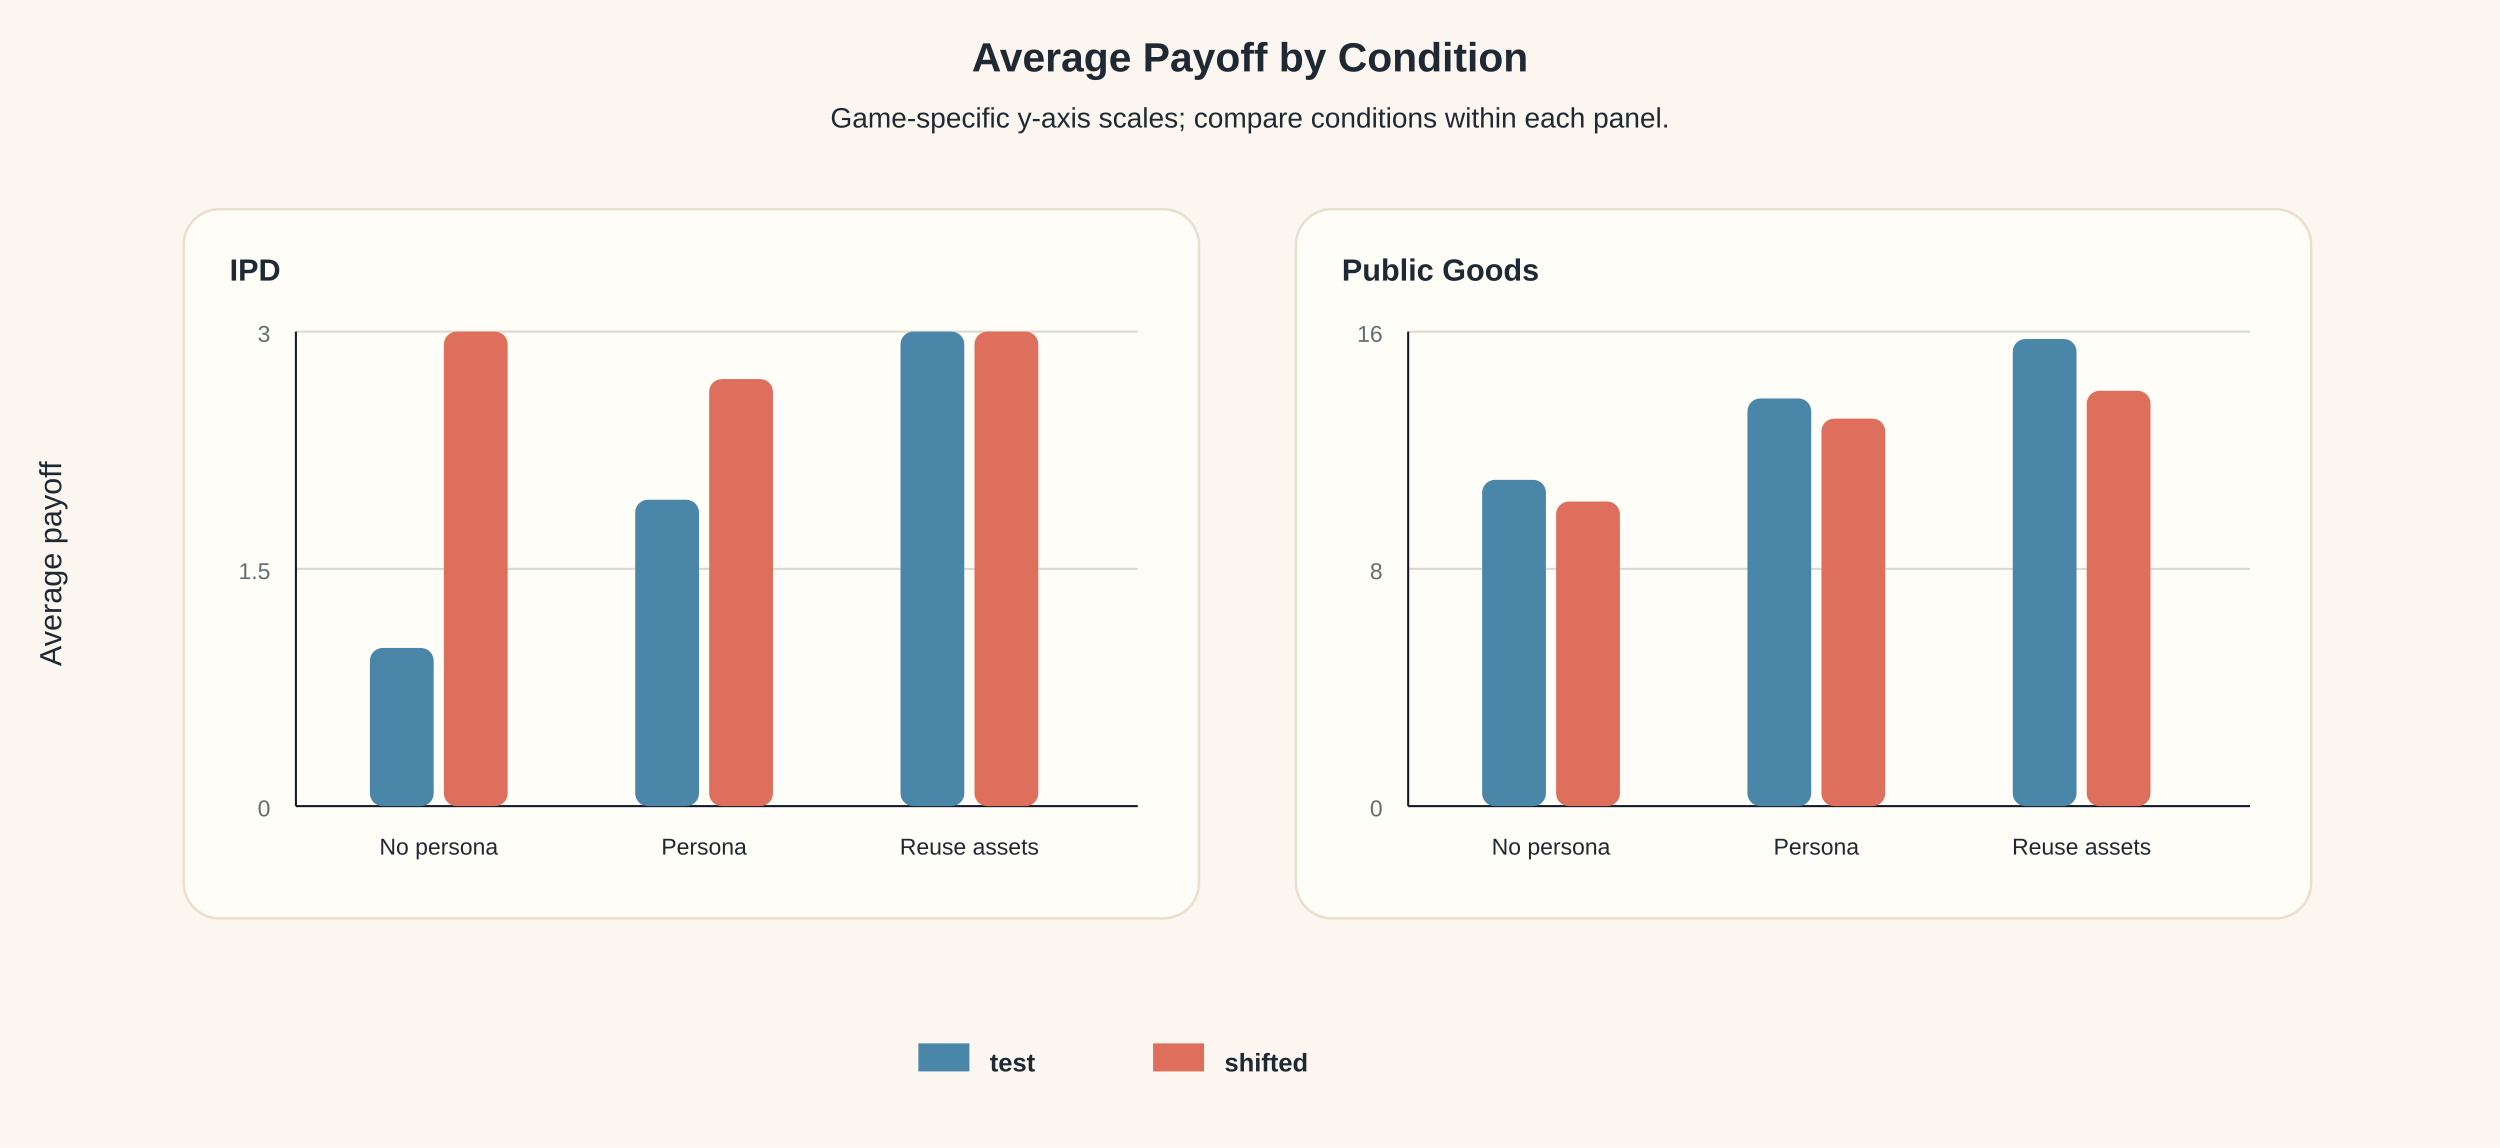
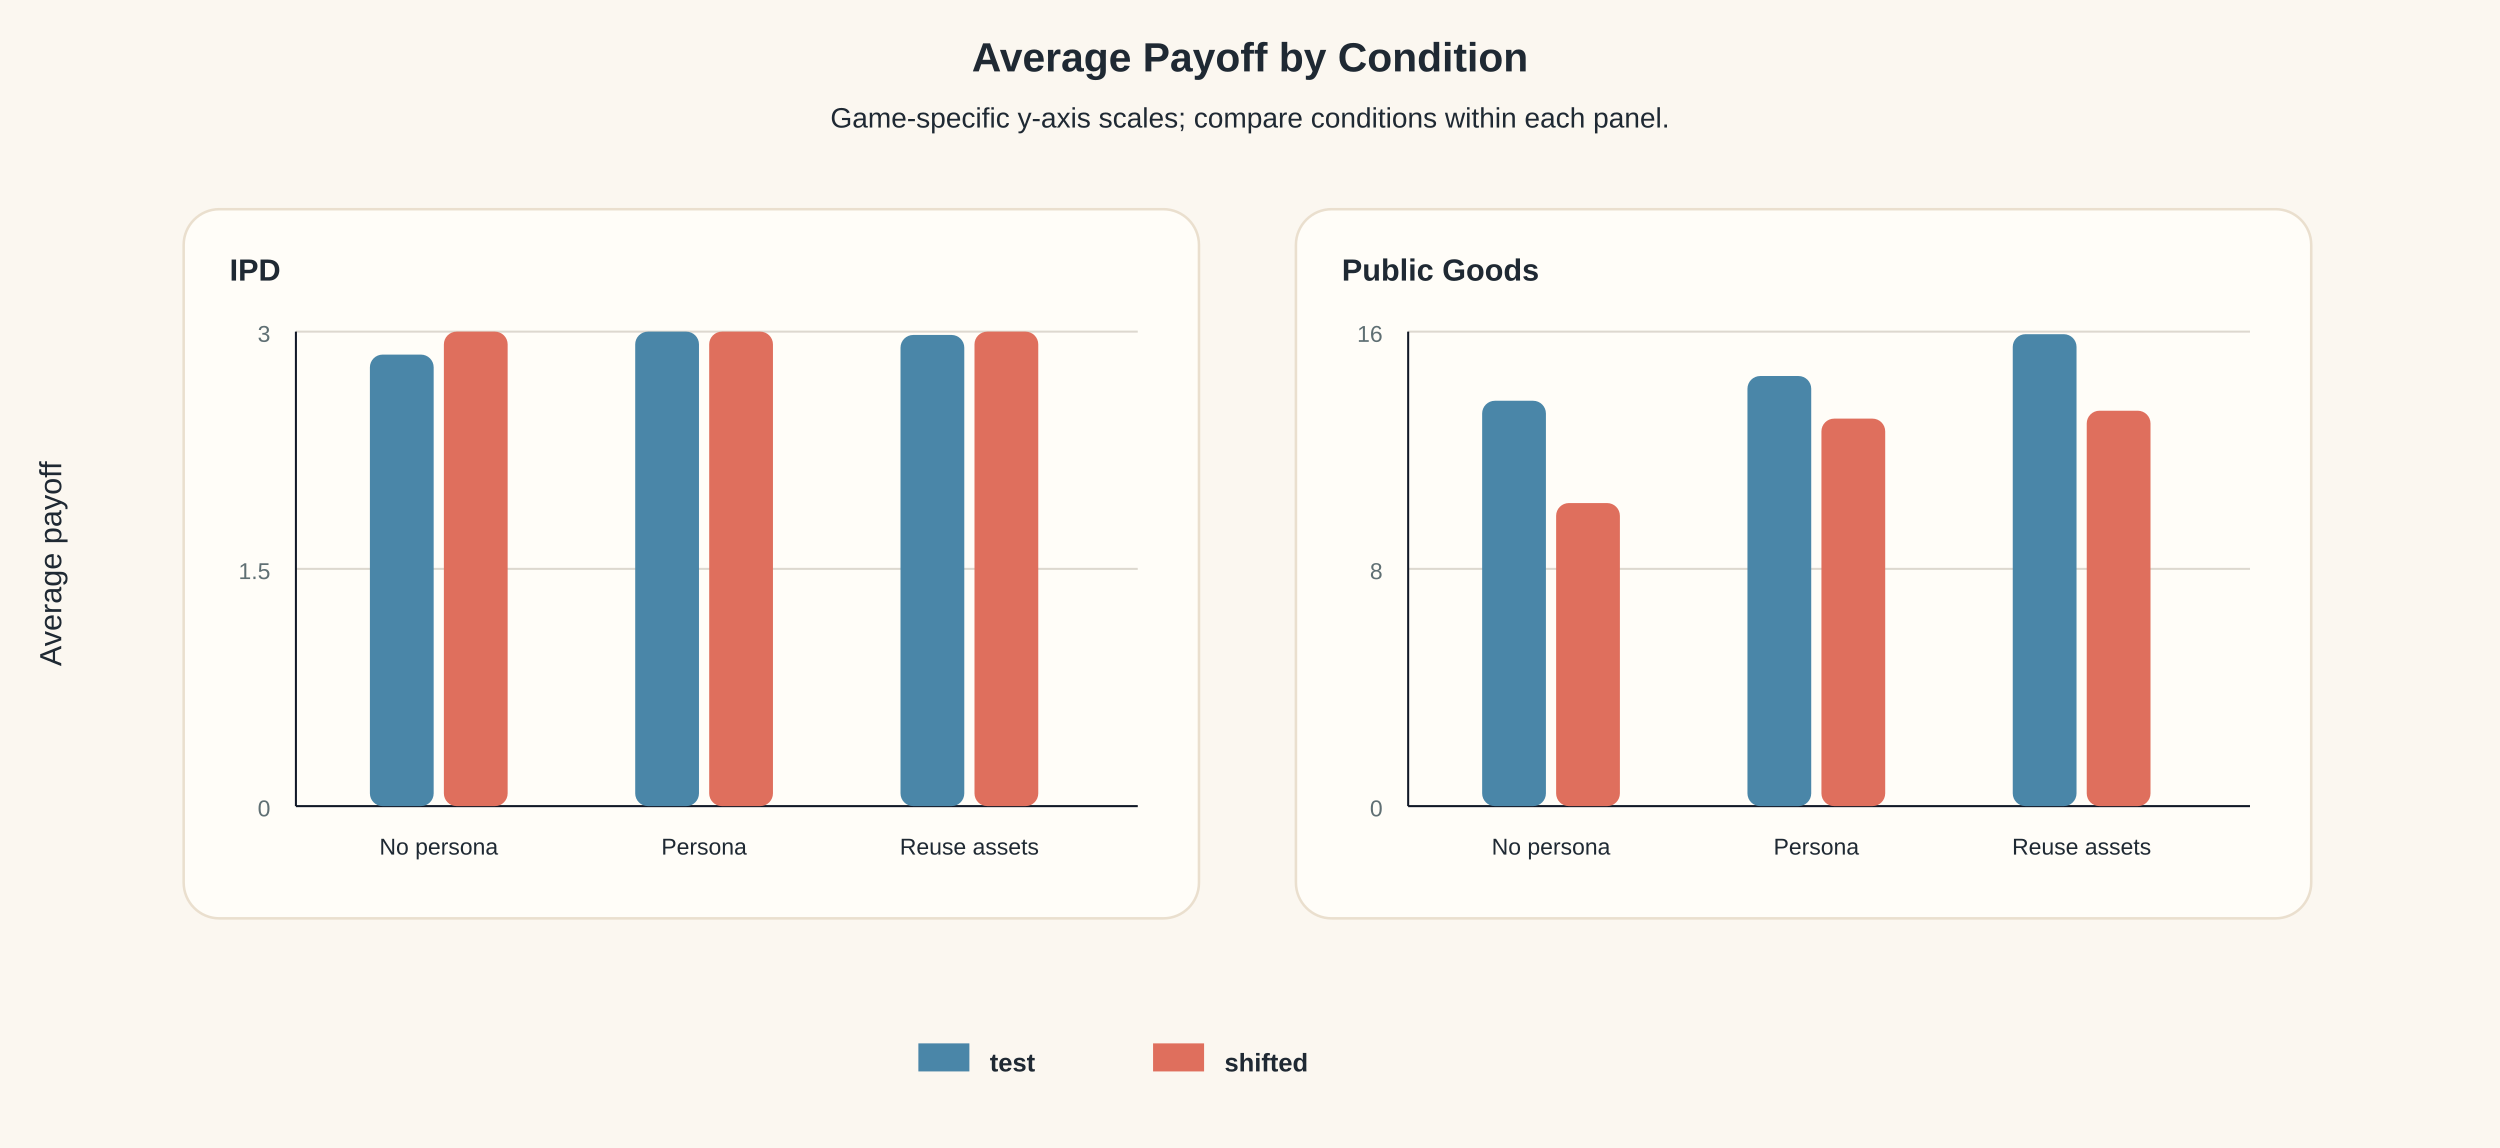
<svg xmlns="http://www.w3.org/2000/svg" width="980" height="450" viewBox="0 0 980 450">
  <rect width="100%" height="100%" fill="#fbf7f0" />
  <text x="490.0" y="28.0" text-anchor="middle" font-family="Arial, Helvetica, sans-serif" font-size="16" font-weight="700" fill="#1f2933">Average Payoff by Condition</text>
  <text x="490.0" y="50.0" text-anchor="middle" font-family="Arial, Helvetica, sans-serif" font-size="11" font-weight="400" fill="#1f2933">Game-specific y-axis scales; compare conditions within each panel.</text>
  <text x="24.0" y="221.0" text-anchor="middle" font-family="Arial, Helvetica, sans-serif" font-size="12" font-weight="400" fill="#1f2933" transform="rotate(-90 24.0 221.0)">Average payoff</text>
  <rect x="72.0" y="82.0" width="398.0" height="278.0" rx="14.0" ry="14.0" fill="#fffdf8" stroke="#eadfce" stroke-width="1.0" />
  <text x="90.0" y="110.0" text-anchor="start" font-family="Arial, Helvetica, sans-serif" font-size="12" font-weight="700" fill="#1f2933">IPD</text>
  <line x1="116.0" y1="316.0" x2="446.0" y2="316.0" stroke="#ddd8cf" stroke-width="0.8" />
  <text x="106.0" y="320.0" text-anchor="end" font-family="Arial, Helvetica, sans-serif" font-size="9" font-weight="400" fill="#5f6f73">0</text>
  <line x1="116.0" y1="223.0" x2="446.0" y2="223.0" stroke="#ddd8cf" stroke-width="0.8" />
  <text x="106.0" y="227.0" text-anchor="end" font-family="Arial, Helvetica, sans-serif" font-size="9" font-weight="400" fill="#5f6f73">1.5</text>
  <line x1="116.0" y1="130.0" x2="446.0" y2="130.0" stroke="#ddd8cf" stroke-width="0.8" />
  <text x="106.0" y="134.0" text-anchor="end" font-family="Arial, Helvetica, sans-serif" font-size="9" font-weight="400" fill="#5f6f73">3</text>
  <line x1="116.0" y1="130.0" x2="116.0" y2="316.0" stroke="#111827" stroke-width="0.8" />
  <line x1="116.0" y1="316.0" x2="446.0" y2="316.0" stroke="#111827" stroke-width="0.8" />
-   <rect x="145.0" y="254.0" width="25.0" height="62.0" rx="5.0" ry="5.0" fill="#4a86a8" stroke="none" stroke-width="0" />
+   <rect x="145.0" y="139.0" width="25.0" height="177.0" rx="5.0" ry="5.0" fill="#4a86a8" stroke="none" stroke-width="0" />
  <rect x="174.0" y="130.0" width="25.0" height="186.0" rx="5.0" ry="5.0" fill="#df6f5d" stroke="none" stroke-width="0" />
  <text x="172.0" y="335.0" text-anchor="middle" font-family="Arial, Helvetica, sans-serif" font-size="9" font-weight="400" fill="#1f2933">No persona</text>
-   <rect x="249.0" y="195.9" width="25.0" height="120.1" rx="5.0" ry="5.0" fill="#4a86a8" stroke="none" stroke-width="0" />
-   <rect x="278.0" y="148.6" width="25.0" height="167.4" rx="5.0" ry="5.0" fill="#df6f5d" stroke="none" stroke-width="0" />
+   <rect x="249.0" y="130.0" width="25.0" height="186.0" rx="5.0" ry="5.0" fill="#4a86a8" stroke="none" stroke-width="0" />
+   <rect x="278.0" y="130.0" width="25.0" height="186.0" rx="5.0" ry="5.0" fill="#df6f5d" stroke="none" stroke-width="0" />
  <text x="276.0" y="335.0" text-anchor="middle" font-family="Arial, Helvetica, sans-serif" font-size="9" font-weight="400" fill="#1f2933">Persona</text>
-   <rect x="353.0" y="130.0" width="25.0" height="186.0" rx="5.0" ry="5.0" fill="#4a86a8" stroke="none" stroke-width="0" />
+   <rect x="353.0" y="131.3" width="25.0" height="184.7" rx="5.0" ry="5.0" fill="#4a86a8" stroke="none" stroke-width="0" />
  <rect x="382.0" y="130.0" width="25.0" height="186.0" rx="5.0" ry="5.0" fill="#df6f5d" stroke="none" stroke-width="0" />
  <text x="380.0" y="335.0" text-anchor="middle" font-family="Arial, Helvetica, sans-serif" font-size="9" font-weight="400" fill="#1f2933">Reuse assets</text>
  <rect x="508.0" y="82.0" width="398.0" height="278.0" rx="14.0" ry="14.0" fill="#fffdf8" stroke="#eadfce" stroke-width="1.0" />
  <text x="526.0" y="110.0" text-anchor="start" font-family="Arial, Helvetica, sans-serif" font-size="12" font-weight="700" fill="#1f2933">Public Goods</text>
  <line x1="552.0" y1="316.0" x2="882.0" y2="316.0" stroke="#ddd8cf" stroke-width="0.8" />
  <text x="542.0" y="320.0" text-anchor="end" font-family="Arial, Helvetica, sans-serif" font-size="9" font-weight="400" fill="#5f6f73">0</text>
  <line x1="552.0" y1="223.0" x2="882.0" y2="223.0" stroke="#ddd8cf" stroke-width="0.8" />
  <text x="542.0" y="227.0" text-anchor="end" font-family="Arial, Helvetica, sans-serif" font-size="9" font-weight="400" fill="#5f6f73">8</text>
  <line x1="552.0" y1="130.0" x2="882.0" y2="130.0" stroke="#ddd8cf" stroke-width="0.8" />
  <text x="542.0" y="134.0" text-anchor="end" font-family="Arial, Helvetica, sans-serif" font-size="9" font-weight="400" fill="#5f6f73">16</text>
  <line x1="552.0" y1="130.0" x2="552.0" y2="316.0" stroke="#111827" stroke-width="0.8" />
  <line x1="552.0" y1="316.0" x2="882.0" y2="316.0" stroke="#111827" stroke-width="0.8" />
-   <rect x="581.0" y="188.1" width="25.0" height="127.9" rx="5.0" ry="5.0" fill="#4a86a8" stroke="none" stroke-width="0" />
-   <rect x="610.0" y="196.6" width="25.0" height="119.4" rx="5.0" ry="5.0" fill="#df6f5d" stroke="none" stroke-width="0" />
+   <rect x="581.0" y="157.1" width="25.0" height="158.9" rx="5.0" ry="5.0" fill="#4a86a8" stroke="none" stroke-width="0" />
+   <rect x="610.0" y="197.2" width="25.0" height="118.8" rx="5.0" ry="5.0" fill="#df6f5d" stroke="none" stroke-width="0" />
  <text x="608.0" y="335.0" text-anchor="middle" font-family="Arial, Helvetica, sans-serif" font-size="9" font-weight="400" fill="#1f2933">No persona</text>
-   <rect x="685.0" y="156.2" width="25.0" height="159.8" rx="5.0" ry="5.0" fill="#4a86a8" stroke="none" stroke-width="0" />
+   <rect x="685.0" y="147.4" width="25.0" height="168.6" rx="5.0" ry="5.0" fill="#4a86a8" stroke="none" stroke-width="0" />
  <rect x="714.0" y="164.1" width="25.0" height="151.9" rx="5.0" ry="5.0" fill="#df6f5d" stroke="none" stroke-width="0" />
  <text x="712.0" y="335.0" text-anchor="middle" font-family="Arial, Helvetica, sans-serif" font-size="9" font-weight="400" fill="#1f2933">Persona</text>
-   <rect x="789.0" y="132.9" width="25.0" height="183.1" rx="5.0" ry="5.0" fill="#4a86a8" stroke="none" stroke-width="0" />
-   <rect x="818.0" y="153.2" width="25.0" height="162.8" rx="5.0" ry="5.0" fill="#df6f5d" stroke="none" stroke-width="0" />
+   <rect x="789.0" y="131.0" width="25.0" height="185.0" rx="5.0" ry="5.0" fill="#4a86a8" stroke="none" stroke-width="0" />
+   <rect x="818.0" y="161.0" width="25.0" height="155.0" rx="5.0" ry="5.0" fill="#df6f5d" stroke="none" stroke-width="0" />
  <text x="816.0" y="335.0" text-anchor="middle" font-family="Arial, Helvetica, sans-serif" font-size="9" font-weight="400" fill="#1f2933">Reuse assets</text>
  <rect x="360.0" y="409.0" width="20.0" height="11.0" fill="#4a86a8" />
  <text x="388.0" y="420.0" text-anchor="start" font-family="Arial, Helvetica, sans-serif" font-size="10" font-weight="700" fill="#1f2933">test</text>
  <rect x="452.0" y="409.0" width="20.0" height="11.0" fill="#df6f5d" />
  <text x="480.0" y="420.0" text-anchor="start" font-family="Arial, Helvetica, sans-serif" font-size="10" font-weight="700" fill="#1f2933">shifted</text>
</svg>
